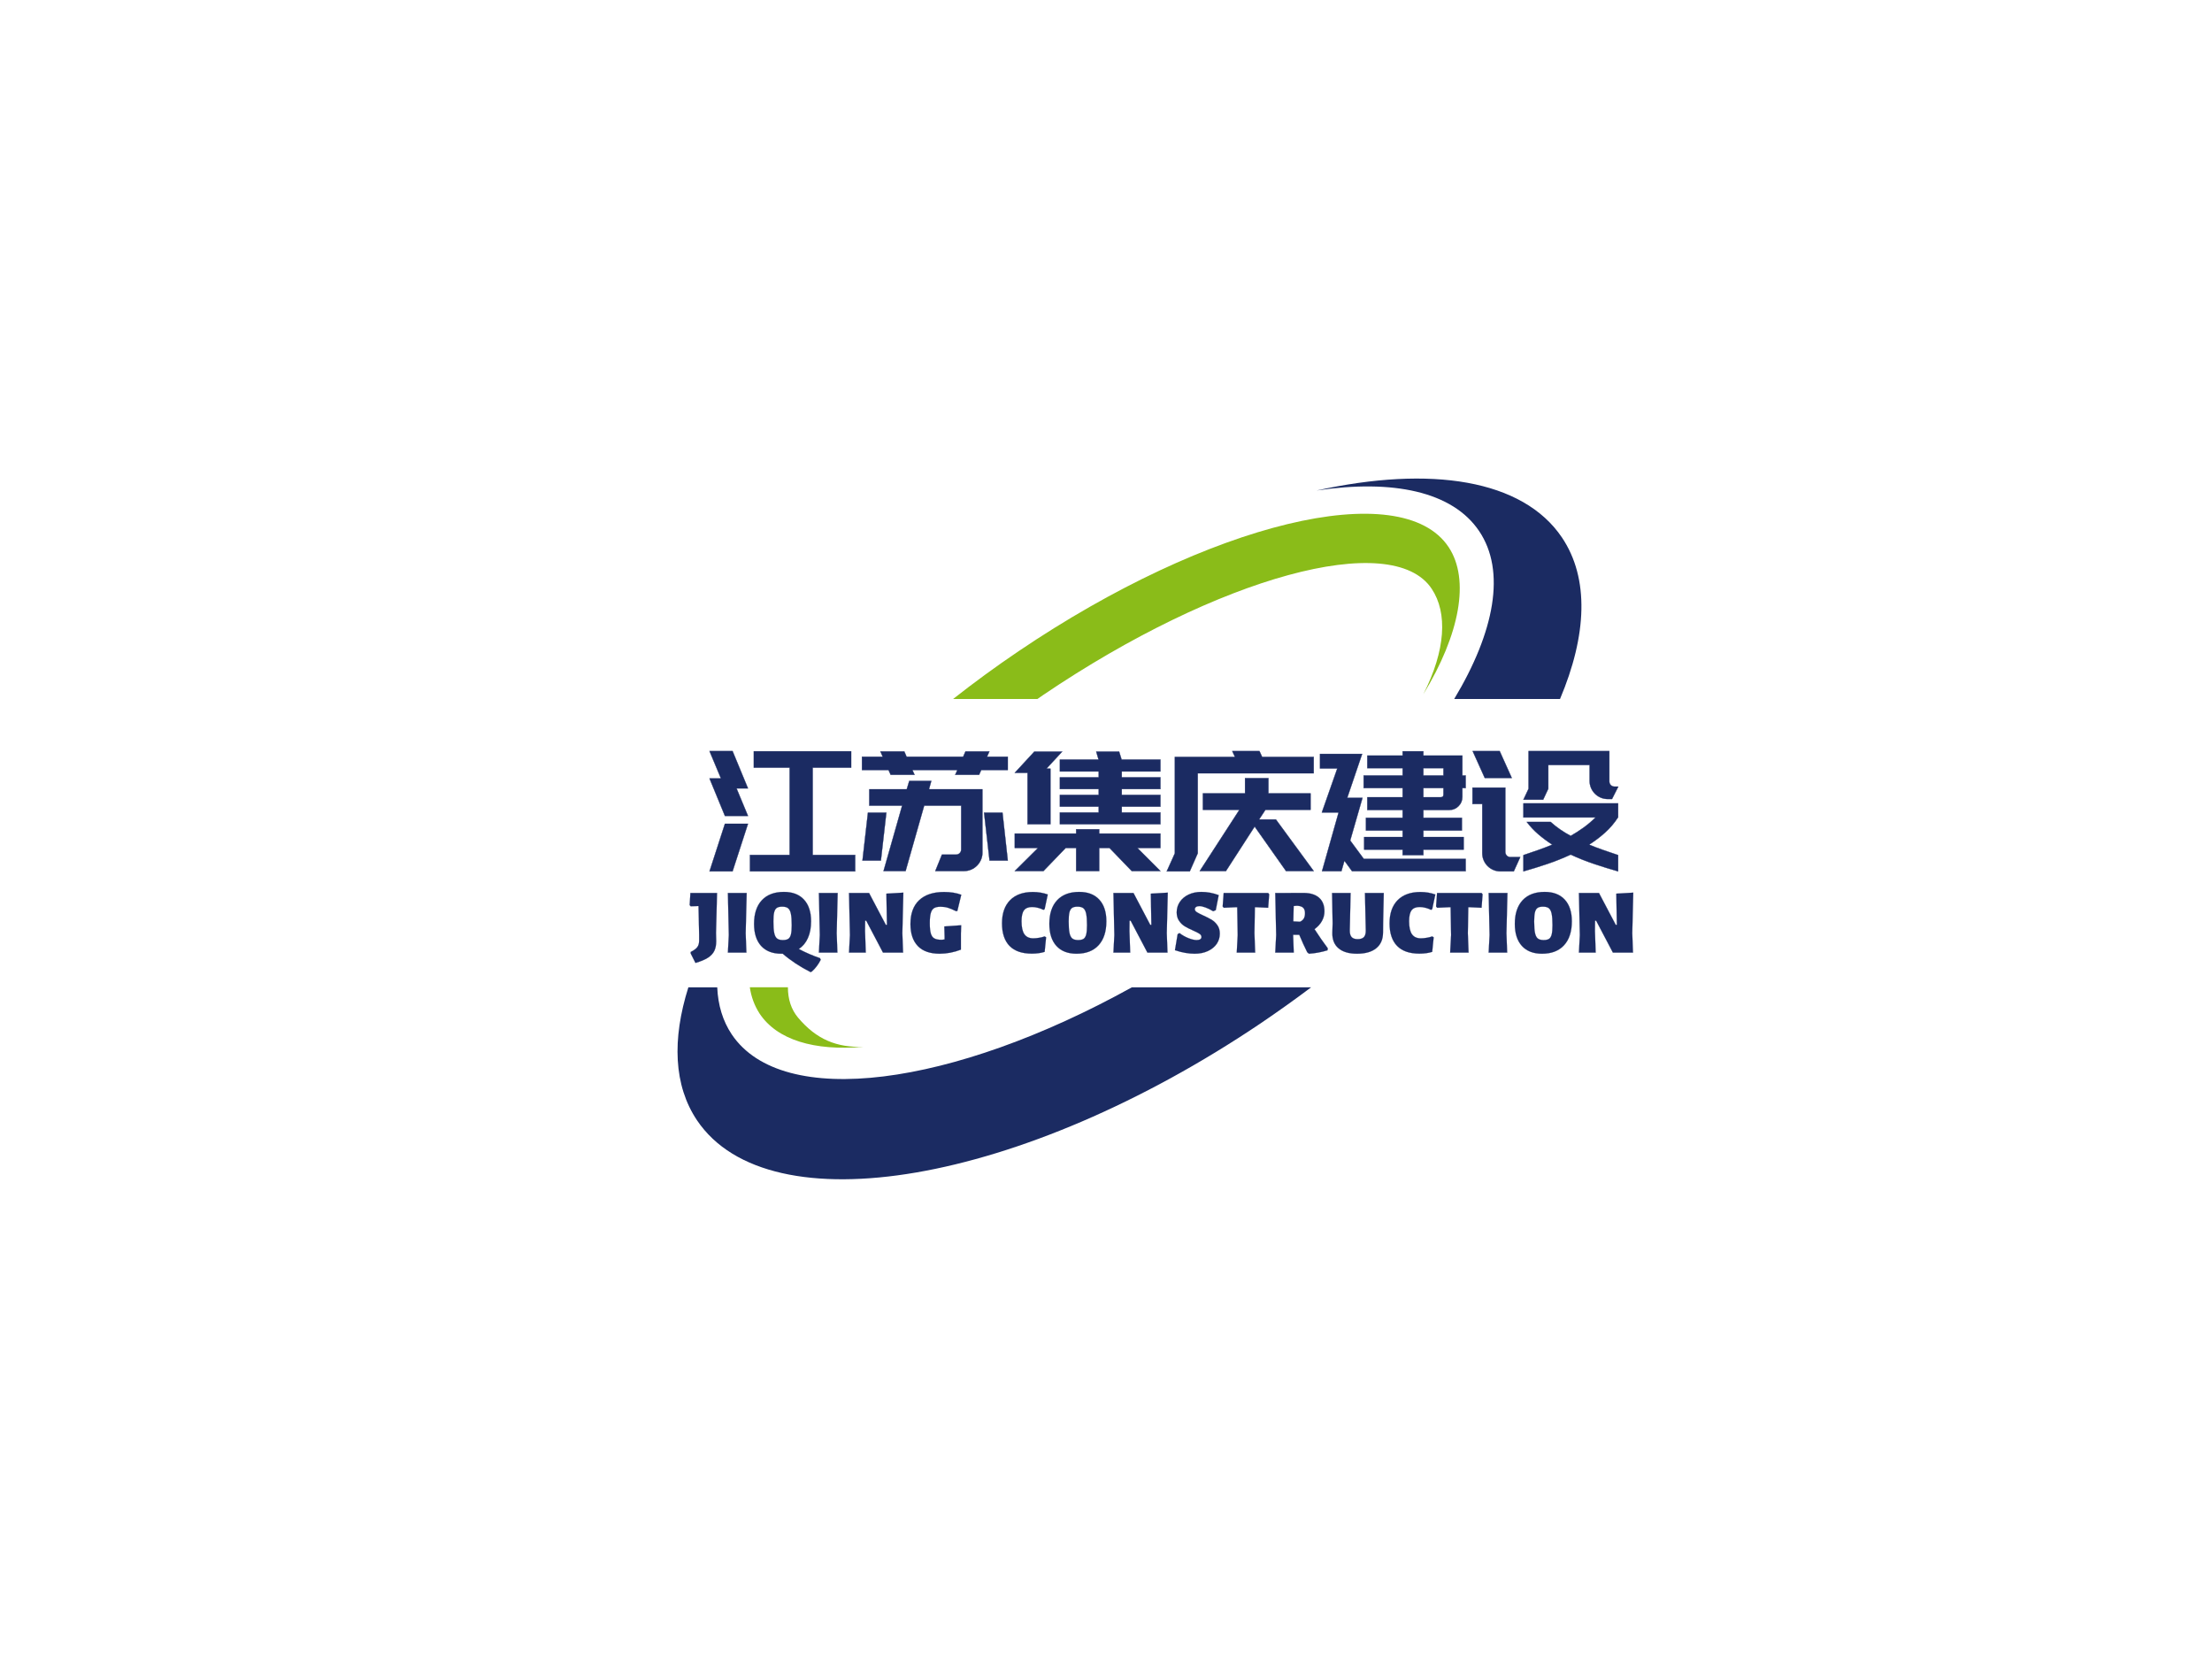
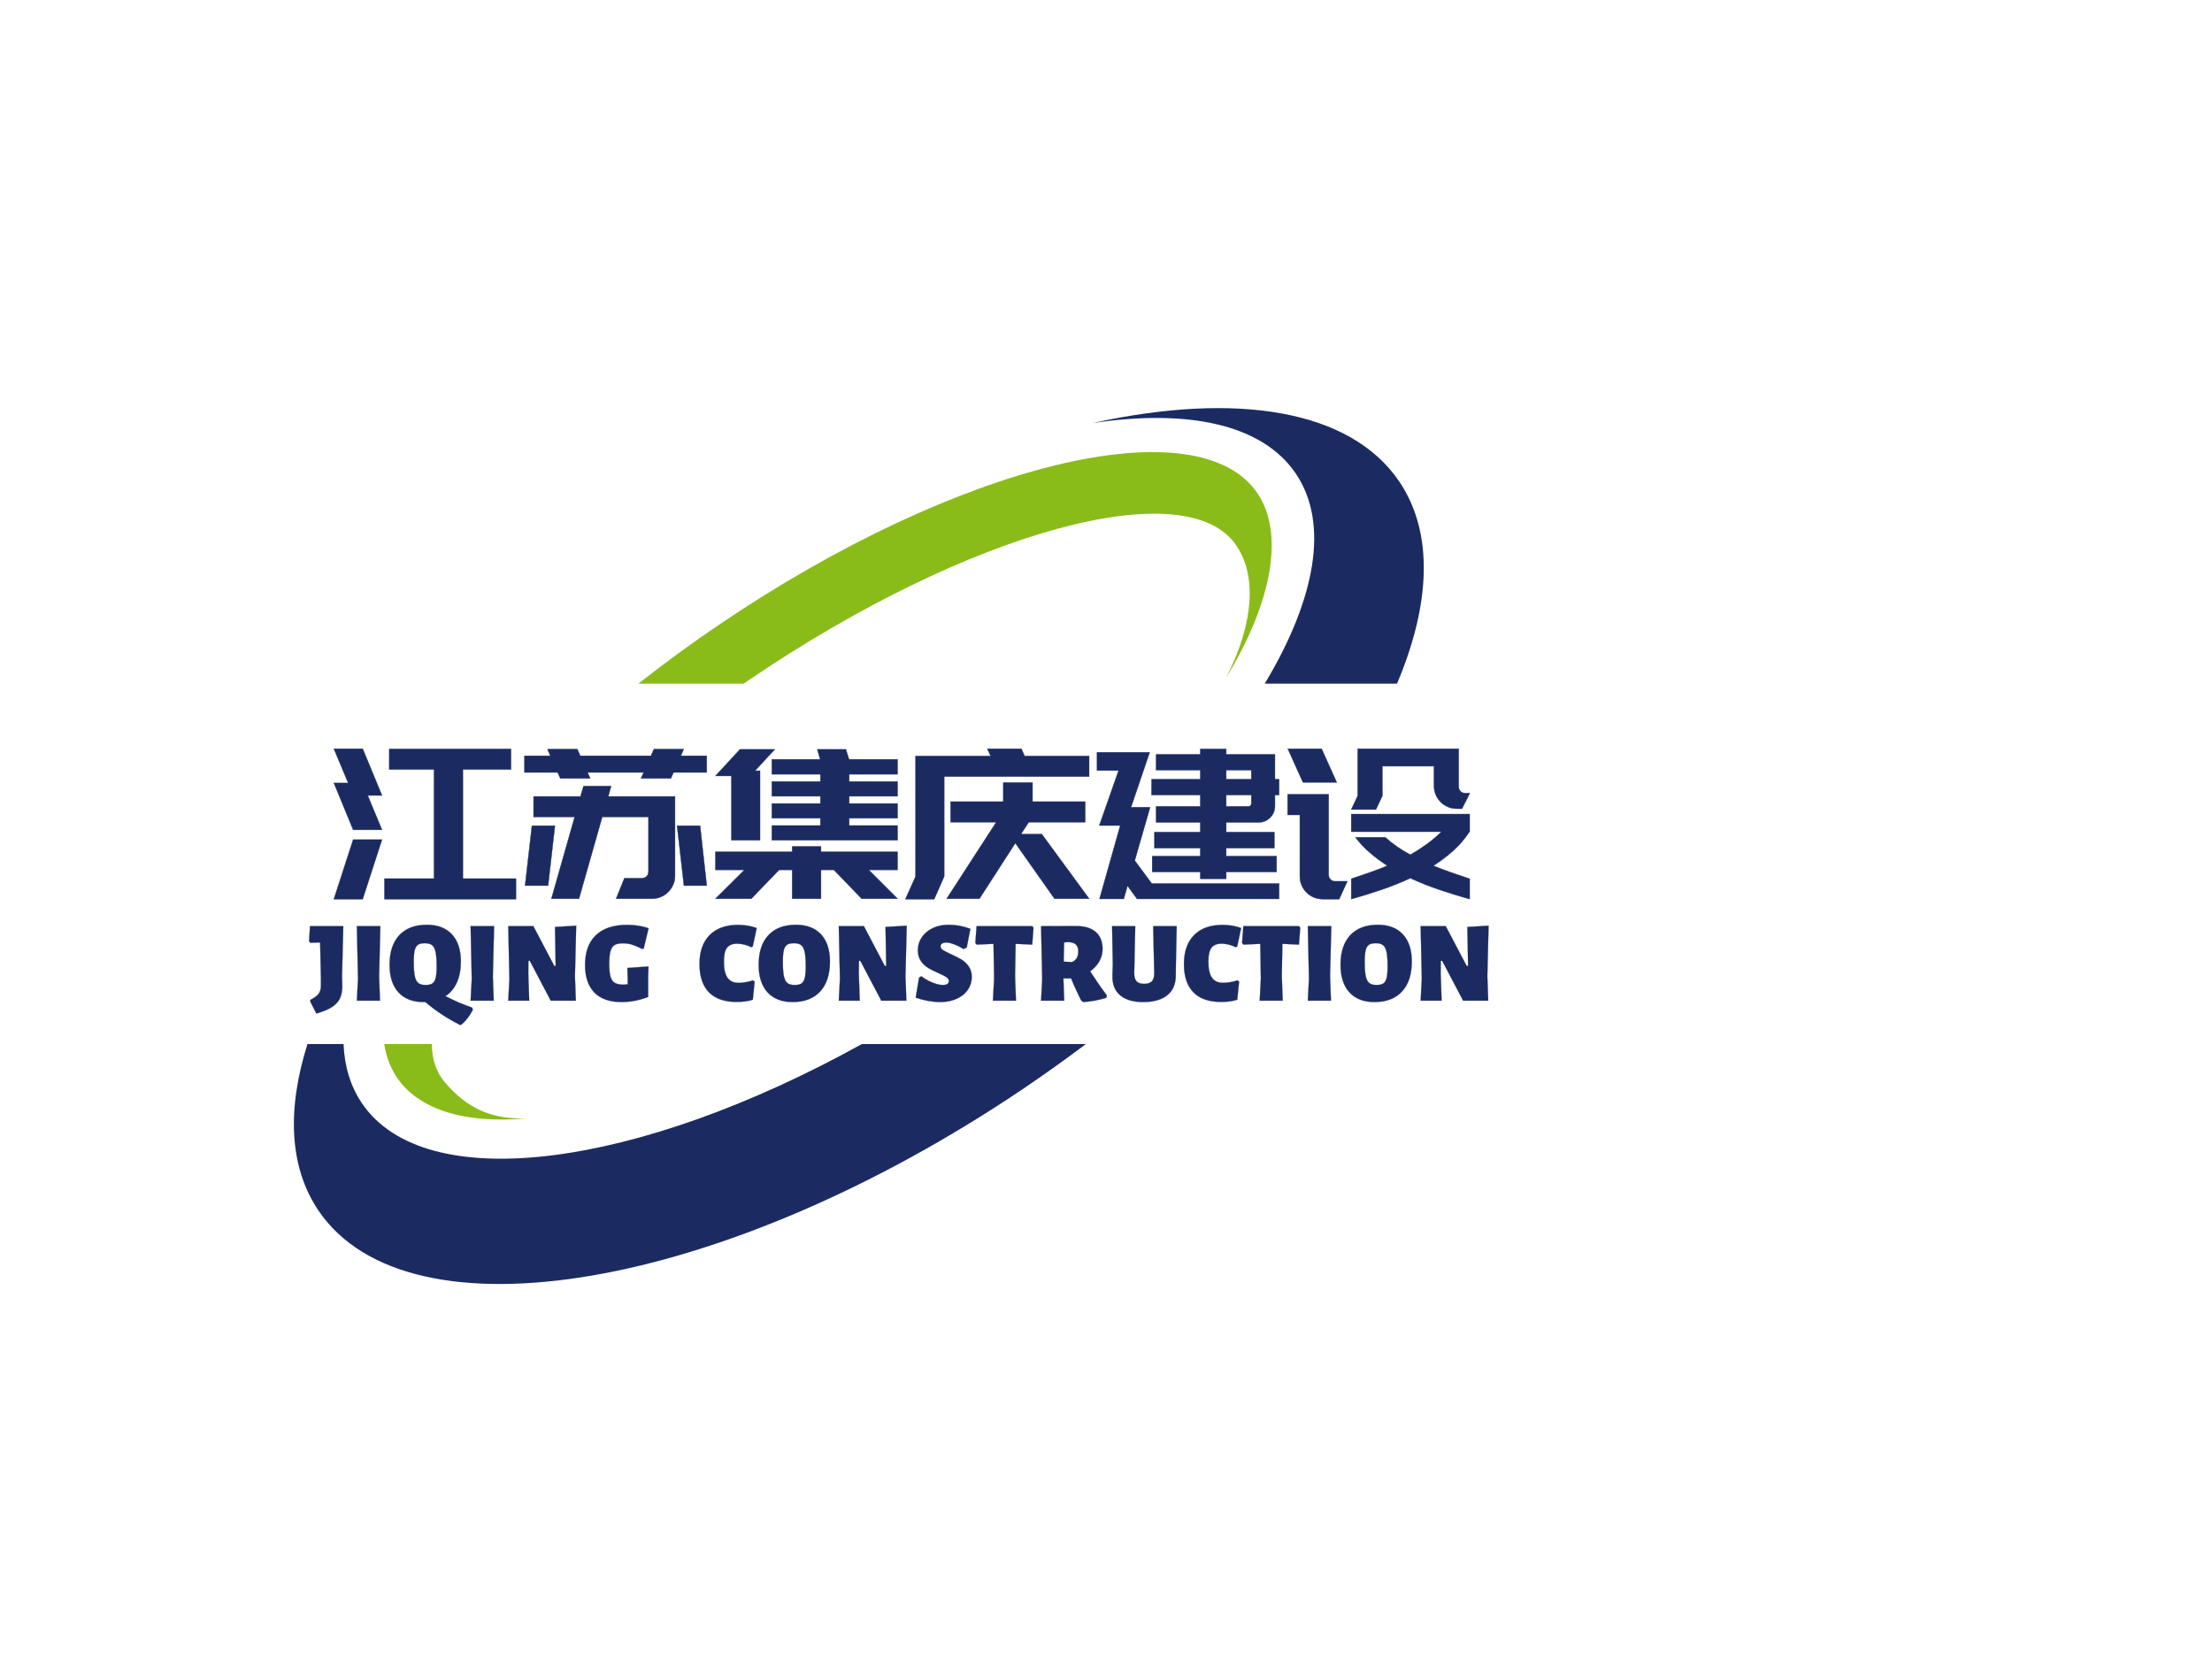
- <svg xmlns="http://www.w3.org/2000/svg" data-noselect="" viewBox="0 0 800 600" width="1600" height="1200" preserveAspectRatio="none" version="1.1" class="svg-canvas">
+ <svg xmlns="http://www.w3.org/2000/svg" data-noselect="" viewBox="160 60 640 470" width="1600" height="1200" preserveAspectRatio="xMidYMid meet" version="1.1" class="svg-canvas">
  <defs />
  <g id="shape_77YvjjyXks" transform="translate(245.0302,173.0837) rotate(0,163.4558,126.6947) scale(1,1)" filter="" style="opacity: 1;">
    <g>
      <svg version="1.1" id="mJ5IFLcjvz" x="0px" y="0px" width="326.912" height="253.389" viewBox="0 0 144.02 111.63" style="enable-background:new 0 0 144.02 111.63;" xml:space="preserve" class="style-removed" preserveAspectRatio="none" data-parent="shape_77YvjjyXks">
        <g>
          <path d="M72.39,81.06h28.56c-2.59,1.95-5.29,3.87-8.06,5.75c-38.06,25.63-78.25,32.55-89.78,15.44   c-3.72-5.54-4-12.89-1.38-21.19h4.6c0.12,2.83,0.88,5.36,2.32,7.51C16.73,100.57,43.8,96.9,72.39,81.06z" fill="#1B2B62" stroke-width="0" />
          <path d="M140.61,35.12h-16.86c6.46-10.75,8.26-20.4,3.97-26.76c-4.25-6.3-13.72-8.28-25.9-6.46   c18.18-4,32.85-1.78,39.1,7.49C145.3,15.91,144.9,24.97,140.61,35.12z" fill="#1B2B62" stroke-width="0" />
          <path d="M29.64,90.54c-7.87,0.69-13.79-1.11-16.57-5.31c-0.8-1.25-1.32-2.62-1.55-4.18h6.07   c0,1.9,0.52,3.52,1.61,4.83C22.17,89.41,25.41,90.67,29.64,90.54z" fill="#8ABC19" stroke-width="0" />
          <path d="M118.83,34.37c3.56-7.01,3.89-12.97,1.34-16.8c-6.3-9.52-34.02-1.95-61.89,16.9   c-0.31,0.21-0.63,0.42-0.94,0.65H43.91c3.29-2.59,6.78-5.15,10.44-7.62c30.34-20.52,61.01-27.93,68.52-16.57   C126.28,16.1,124.65,24.8,118.83,34.37z" fill="#8ABC19" stroke-width="0" />
        </g>
      </svg>
    </g>
  </g>
  <g id="shape_uGvBSskjSp" transform="translate(200.7929,214.6117) rotate(0,220.1495,120.409) scale(1,1)" filter="" style="opacity: 1;">
    <g>
      <svg version="1.1" width="506.919" height="240.818" viewBox="0 0 506.919 240.818">
        <g data-width="343.4927200000001" transform="translate(48.40311, 0)">
          <path d="M10.13-21.55L9.76-7.10L9.83-4.13Q9.83-2.03 9.13-0.60Q8.43 0.83 6.81 1.87Q5.20 2.90 2.33 3.73L2.33 3.73L0.60 0.30L0.60-0.23Q2.30-1.07 2.98-1.97Q3.66-2.86 3.66-4.33L3.66-4.33L3.66-6.43L3.43-16.85L0.60-16.75L0.23-17.19L0.50-21.55L10.13-21.55Z" transform="translate(0 129.909) " fill="rgb(27, 43, 98)" stroke="rgb(27, 43, 98)" stroke-width="0.056" data-glyph-w="12.058220000000002" data-glyph-h="39.97200000000001" data-glyph-ascender="29.979000000000006" data-glyph-descender="-9.993000000000002" />
          <path d="M8.79-21.55L8.43-7.00L8.69 0L2.00 0L2.33-6.33L2.00-21.55L8.79-21.55Z" transform="translate(12.05822 129.909) " fill="rgb(27, 43, 98)" stroke="rgb(27, 43, 98)" stroke-width="0.056" data-glyph-w="10.892370000000001" data-glyph-h="39.97200000000001" data-glyph-ascender="29.979000000000006" data-glyph-descender="-9.993000000000002" />
          <path d="M24.42 2.00L24.68 2.60Q23.38 5.16 21.48 6.83L21.48 6.83L21.02 7.06Q15.29 4.16 10.93 0.40L10.93 0.40L10.39 0.40Q5.70 0.40 3.13-2.41Q0.57-5.23 0.57-10.39L0.57-10.39Q0.57-15.92 3.38-18.94Q6.20-21.95 11.36-21.95L11.36-21.95Q16.06-21.95 18.62-19.17Q21.19-16.39 21.19-11.33L21.19-11.33Q21.19-7.83 20.05-5.28Q18.92-2.73 16.75-1.30L16.75-1.30Q20.65 0.73 24.42 2.00L24.42 2.00ZM7.56-11.29Q7.56-8.53 7.86-7.10Q8.16-5.66 8.88-5.10Q9.59-4.53 10.99-4.53L10.99-4.53Q12.29-4.53 12.96-4.98Q13.62-5.43 13.91-6.58Q14.19-7.73 14.19-9.89L14.19-9.89Q14.19-12.62 13.89-14.06Q13.59-15.49 12.87-16.06Q12.16-16.62 10.76-16.62L10.76-16.62Q9.46-16.62 8.79-16.17Q8.13-15.72 7.84-14.59Q7.56-13.46 7.56-11.29L7.56-11.29Z" transform="translate(22.95059 129.909) " fill="rgb(27, 43, 98)" stroke="rgb(27, 43, 98)" stroke-width="0.056" data-glyph-w="22.017910000000004" data-glyph-h="39.97200000000001" data-glyph-ascender="29.979000000000006" data-glyph-descender="-9.993000000000002" />
          <path d="M8.79-21.55L8.43-7.00L8.69 0L2.00 0L2.33-6.33L2.00-21.55L8.79-21.55Z" transform="translate(44.9685 129.909) " fill="rgb(27, 43, 98)" stroke="rgb(27, 43, 98)" stroke-width="0.056" data-glyph-w="10.892370000000001" data-glyph-h="39.97200000000001" data-glyph-ascender="29.979000000000006" data-glyph-descender="-9.993000000000002" />
          <path d="M21.65-21.68L21.29-7.03L21.55 0L14.29 0L8.23-11.53L7.83-11.53L7.79-7.79L8.06 0L2.00 0L2.33-6.33L2.00-21.55L9.26-21.55L15.32-10.03L15.72-10.03L15.52-21.32L21.65-21.68Z" transform="translate(55.86087 129.909) " fill="rgb(27, 43, 98)" stroke="rgb(27, 43, 98)" stroke-width="0.056" data-glyph-w="23.650100000000005" data-glyph-h="39.97200000000001" data-glyph-ascender="29.979000000000006" data-glyph-descender="-9.993000000000002" />
          <path d="M12.72-21.92Q16.32-21.92 18.95-20.92L18.95-20.92L17.52-15.02L16.99-15.02Q15.32-15.86 14.11-16.22Q12.89-16.59 11.46-16.59L11.46-16.59Q9.93-16.59 9.11-16.09Q8.29-15.59 7.93-14.32Q7.56-13.06 7.56-10.66L7.56-10.66Q7.56-8.23 7.93-6.95Q8.29-5.66 9.18-5.15Q10.06-4.63 11.73-4.63L11.73-4.63Q12.19-4.63 12.92-4.76L12.92-4.76L12.92-5.83L12.82-9.46L18.92-9.89L18.82-6.96L18.82-1.07Q14.96 0.40 11.13 0.40L11.13 0.40Q5.90 0.40 3.23-2.38Q0.57-5.16 0.57-10.33L0.57-10.33Q0.57-15.99 3.71-18.95Q6.86-21.92 12.72-21.92L12.72-21.92Z" transform="translate(79.51097 129.909) " fill="rgb(27, 43, 98)" stroke="rgb(27, 43, 98)" stroke-width="0.056" data-glyph-w="19.852760000000004" data-glyph-h="39.97200000000001" data-glyph-ascender="29.979000000000006" data-glyph-descender="-9.993000000000002" />
          <path d="" transform="translate(99.36373 129.909) " fill="rgb(27, 43, 98)" stroke="rgb(27, 43, 98)" stroke-width="0.056" data-glyph-w="13.257380000000003" data-glyph-h="33.31000000000001" data-glyph-ascender="29.312800000000006" data-glyph-descender="-3.9972000000000008" />
          <path d="M11.73-21.92Q14.59-21.92 17.12-21.02L17.12-21.02L15.99-15.72L15.56-15.46Q14.69-15.92 13.56-16.21Q12.42-16.49 11.46-16.49L11.46-16.49Q9.43-16.49 8.53-15.31Q7.63-14.12 7.63-11.36L7.63-11.36Q7.63-8.13 8.66-6.65Q9.69-5.16 11.89-5.16L11.89-5.16Q12.82-5.16 13.97-5.35Q15.12-5.53 15.99-5.86L15.99-5.86L16.52-5.53L15.99-0.27Q13.99 0.37 11.36 0.37L11.36 0.37Q6.00 0.37 3.28-2.43Q0.57-5.23 0.57-10.59L0.57-10.59Q0.57-15.99 3.48-18.95Q6.40-21.92 11.73-21.92L11.73-21.92Z" transform="translate(112.6211 129.909) " fill="rgb(27, 43, 98)" stroke="rgb(27, 43, 98)" stroke-width="0.056" data-glyph-w="17.121340000000004" data-glyph-h="39.97200000000001" data-glyph-ascender="29.979000000000006" data-glyph-descender="-9.993000000000002" />
          <path d="M11.36-21.95Q16.06-21.95 18.62-19.17Q21.19-16.39 21.19-11.33L21.19-11.33Q21.19-5.73 18.37-2.66Q15.56 0.40 10.39 0.40L10.39 0.40Q5.70 0.40 3.13-2.41Q0.57-5.23 0.57-10.39L0.57-10.39Q0.57-15.92 3.38-18.94Q6.20-21.95 11.36-21.95L11.36-21.95ZM10.76-16.62Q9.46-16.62 8.79-16.17Q8.13-15.72 7.84-14.59Q7.56-13.46 7.56-11.29L7.56-11.29Q7.56-8.53 7.86-7.10Q8.16-5.66 8.88-5.10Q9.59-4.53 10.99-4.53L10.99-4.53Q12.29-4.53 12.96-4.98Q13.62-5.43 13.91-6.58Q14.19-7.73 14.19-9.89L14.19-9.89Q14.19-12.62 13.89-14.06Q13.59-15.49 12.87-16.06Q12.16-16.62 10.76-16.62L10.76-16.62Z" transform="translate(129.7425 129.909) " fill="rgb(27, 43, 98)" stroke="rgb(27, 43, 98)" stroke-width="0.056" data-glyph-w="21.751430000000003" data-glyph-h="39.97200000000001" data-glyph-ascender="29.979000000000006" data-glyph-descender="-9.993000000000002" />
          <path d="M21.65-21.68L21.29-7.03L21.55 0L14.29 0L8.23-11.53L7.83-11.53L7.79-7.79L8.06 0L2.00 0L2.33-6.33L2.00-21.55L9.26-21.55L15.32-10.03L15.72-10.03L15.52-21.32L21.65-21.68Z" transform="translate(151.4939 129.909) " fill="rgb(27, 43, 98)" stroke="rgb(27, 43, 98)" stroke-width="0.056" data-glyph-w="23.650100000000005" data-glyph-h="39.97200000000001" data-glyph-ascender="29.979000000000006" data-glyph-descender="-9.993000000000002" />
          <path d="M10.16-21.95Q13.32-21.95 16.42-20.79L16.42-20.79L15.36-15.36L14.42-14.96Q13.02-15.82 11.66-16.32Q10.29-16.82 9.46-16.82L9.46-16.82Q8.69-16.82 8.24-16.52Q7.79-16.22 7.79-15.72L7.79-15.72Q7.79-15.09 8.48-14.64Q9.16-14.19 10.76-13.46L10.76-13.46Q12.62-12.62 13.82-11.91Q15.02-11.19 15.92-9.94Q16.82-8.69 16.82-6.86L16.82-6.86Q16.82-4.83 15.71-3.18Q14.59-1.53 12.52-0.57Q10.46 0.40 7.73 0.40L7.73 0.40Q4.33 0.40 0.60-0.87L0.60-0.87L1.57-6.66L2.23-7.06Q3.76-5.90 5.51-5.21Q7.26-4.53 8.43-4.53L8.43-4.53Q9.36-4.53 9.78-4.85Q10.19-5.16 10.19-5.63L10.19-5.63Q10.19-6.33 9.48-6.81Q8.76-7.29 7.16-7.99L7.16-7.99Q5.33-8.79 4.15-9.51Q2.96-10.23 2.10-11.48Q1.23-12.72 1.23-14.56L1.23-14.56Q1.23-16.66 2.37-18.34Q3.50-20.02 5.53-20.99Q7.56-21.95 10.16-21.95L10.16-21.95Z" transform="translate(175.144 129.909) " fill="rgb(27, 43, 98)" stroke="rgb(27, 43, 98)" stroke-width="0.056" data-glyph-w="17.587680000000002" data-glyph-h="39.97200000000001" data-glyph-ascender="29.979000000000006" data-glyph-descender="-9.993000000000002" />
          <path d="M16.72-21.55L17.09-21.09L16.72-16.22L12.32-16.42L11.92-16.42L11.76-7.00L12.02 0L5.36 0L5.70-6.33L5.53-16.42L5.10-16.42L0.67-16.22L0.27-16.69L0.63-21.55L16.72-21.55Z" transform="translate(192.7317 129.909) " fill="rgb(27, 43, 98)" stroke="rgb(27, 43, 98)" stroke-width="0.056" data-glyph-w="17.287890000000004" data-glyph-h="39.97200000000001" data-glyph-ascender="29.979000000000006" data-glyph-descender="-9.993000000000002" />
          <path d="M16.19-8.49Q18.59-4.76 20.99-1.57L20.99-1.57L20.89-0.83Q17.49 0.20 14.19 0.40L14.19 0.40L13.56-0.13L13.16-0.97Q12.89-1.50 12.09-3.21Q11.29-4.93 10.69-6.43L10.69-6.43L8.46-6.43L8.69 0L2.00 0L2.33-6.33L2.00-21.55L12.22-21.58Q15.86-21.58 17.82-19.87Q19.79-18.15 19.79-14.92L19.79-14.92Q19.79-13.02 18.84-11.36Q17.89-9.69 16.19-8.49L16.19-8.49ZM12.76-14.26Q12.76-15.59 12.07-16.24Q11.39-16.89 9.86-16.95L9.86-16.95L8.66-16.85L8.53-11.29L10.96-11.16Q11.89-11.59 12.32-12.32Q12.76-13.06 12.76-14.26L12.76-14.26Z" transform="translate(210.0196 129.909) " fill="rgb(27, 43, 98)" stroke="rgb(27, 43, 98)" stroke-width="0.056" data-glyph-w="21.018610000000002" data-glyph-h="39.97200000000001" data-glyph-ascender="29.979000000000006" data-glyph-descender="-9.993000000000002" />
          <path d="M20.22-21.55L19.99-10.63L19.95-7.19Q19.92-3.53 17.49-1.57Q15.06 0.40 10.53 0.40L10.53 0.40Q6.16 0.40 3.85-1.57Q1.53-3.53 1.63-7.19L1.63-7.19L1.73-10.63L1.53-21.55L8.23-21.55L7.93-8.09Q7.89-6.40 8.58-5.63Q9.26-4.86 10.79-4.86L10.79-4.86Q12.36-4.86 13.06-5.63Q13.76-6.40 13.72-8.09L13.72-8.09L13.42-21.55L20.22-21.55Z" transform="translate(231.0382 129.909) " fill="rgb(27, 43, 98)" stroke="rgb(27, 43, 98)" stroke-width="0.056" data-glyph-w="21.751430000000003" data-glyph-h="39.97200000000001" data-glyph-ascender="29.979000000000006" data-glyph-descender="-9.993000000000002" />
          <path d="M11.73-21.92Q14.59-21.92 17.12-21.02L17.12-21.02L15.99-15.72L15.56-15.46Q14.69-15.92 13.56-16.21Q12.42-16.49 11.46-16.49L11.46-16.49Q9.43-16.49 8.53-15.31Q7.63-14.12 7.63-11.36L7.63-11.36Q7.63-8.13 8.66-6.65Q9.69-5.16 11.89-5.16L11.89-5.16Q12.82-5.16 13.97-5.35Q15.12-5.53 15.99-5.86L15.99-5.86L16.52-5.53L15.99-0.27Q13.99 0.37 11.36 0.37L11.36 0.37Q6.00 0.37 3.28-2.43Q0.57-5.23 0.57-10.59L0.57-10.59Q0.57-15.99 3.48-18.95Q6.40-21.92 11.73-21.92L11.73-21.92Z" transform="translate(252.7896 129.909) " fill="rgb(27, 43, 98)" stroke="rgb(27, 43, 98)" stroke-width="0.056" data-glyph-w="17.121340000000004" data-glyph-h="39.97200000000001" data-glyph-ascender="29.979000000000006" data-glyph-descender="-9.993000000000002" />
          <path d="M16.72-21.55L17.09-21.09L16.72-16.22L12.32-16.42L11.92-16.42L11.76-7.00L12.02 0L5.36 0L5.70-6.33L5.53-16.42L5.10-16.42L0.67-16.22L0.27-16.69L0.63-21.55L16.72-21.55Z" transform="translate(269.9109 129.909) " fill="rgb(27, 43, 98)" stroke="rgb(27, 43, 98)" stroke-width="0.056" data-glyph-w="17.287890000000004" data-glyph-h="39.97200000000001" data-glyph-ascender="29.979000000000006" data-glyph-descender="-9.993000000000002" />
          <path d="M8.79-21.55L8.43-7.00L8.69 0L2.00 0L2.33-6.33L2.00-21.55L8.79-21.55Z" transform="translate(287.1988 129.909) " fill="rgb(27, 43, 98)" stroke="rgb(27, 43, 98)" stroke-width="0.056" data-glyph-w="10.892370000000001" data-glyph-h="39.97200000000001" data-glyph-ascender="29.979000000000006" data-glyph-descender="-9.993000000000002" />
          <path d="M11.36-21.95Q16.06-21.95 18.62-19.17Q21.19-16.39 21.19-11.33L21.19-11.33Q21.19-5.73 18.37-2.66Q15.56 0.40 10.39 0.40L10.39 0.40Q5.70 0.40 3.13-2.41Q0.57-5.23 0.57-10.39L0.57-10.39Q0.57-15.92 3.38-18.94Q6.20-21.95 11.36-21.95L11.36-21.95ZM10.76-16.62Q9.46-16.62 8.79-16.17Q8.13-15.72 7.84-14.59Q7.56-13.46 7.56-11.29L7.56-11.29Q7.56-8.53 7.86-7.10Q8.16-5.66 8.88-5.10Q9.59-4.53 10.99-4.53L10.99-4.53Q12.29-4.53 12.96-4.98Q13.62-5.43 13.91-6.58Q14.19-7.73 14.19-9.89L14.19-9.89Q14.19-12.62 13.89-14.06Q13.59-15.49 12.87-16.06Q12.16-16.62 10.76-16.62L10.76-16.62Z" transform="translate(298.0912 129.909) " fill="rgb(27, 43, 98)" stroke="rgb(27, 43, 98)" stroke-width="0.056" data-glyph-w="21.751430000000003" data-glyph-h="39.97200000000001" data-glyph-ascender="29.979000000000006" data-glyph-descender="-9.993000000000002" />
          <path d="M21.65-21.68L21.29-7.03L21.55 0L14.29 0L8.23-11.53L7.83-11.53L7.79-7.79L8.06 0L2.00 0L2.33-6.33L2.00-21.55L9.26-21.55L15.32-10.03L15.72-10.03L15.52-21.32L21.65-21.68Z" transform="translate(319.8426 129.909) " fill="rgb(27, 43, 98)" stroke="rgb(27, 43, 98)" stroke-width="0.056" data-glyph-w="23.650100000000005" data-glyph-h="39.97200000000001" data-glyph-ascender="29.979000000000006" data-glyph-descender="-9.993000000000002" />
        </g>
      </svg>
    </g>
  </g>
  <g id="shape_jBIFBYVmaj" transform="translate(183.6931,78.0207) rotate(0,237.2493,216) scale(1,1)" filter="" style="opacity: 1;">
    <g>
      <svg version="1.1" width="594.499" height="432" viewBox="0 0 594.499 432">
        <g data-width="331.2" transform="translate(71.64926, 0)">
          <path d="M15.90-5.82L30.24-5.82L30.24-37.38L17.28-37.38L17.28-43.32L52.50-43.32L52.50-37.38L38.58-37.38L38.58-5.82L53.94-5.82L53.94 0.12L15.90 0.12L15.90-5.82ZM9.60 0.12L1.26 0.12L6.84-17.10L15.18-17.10L9.60 0.12ZM6.84-19.92L1.26-33.48L5.40-33.48L1.26-43.38L9.60-43.38L15.18-29.88L11.04-29.88L15.18-19.92L6.84-19.92Z" transform="translate(0 237) " fill="rgb(27, 43, 98)" stroke="rgb(27, 43, 98)" stroke-width="0.1" data-glyph-w="55.199999999999996" data-glyph-h="60" data-glyph-ascender="51.54" data-glyph-descender="-8.459999999999999" />
          <path d="M3.36-21.12L10.02-21.12L8.04-3.78L1.38-3.78L3.36-21.12ZM52.02-21.12L53.94-3.78L47.34-3.78L45.36-21.12L52.02-21.12ZM53.94-41.34L53.94-36.54L44.34-36.54L43.56-34.80L34.92-34.80L35.70-36.54L19.44-36.54L20.22-34.80L11.58-34.80L10.80-36.54L1.20-36.54L1.20-41.34L8.70-41.34L7.86-43.26L16.50-43.26L17.34-41.34L37.80-41.34L38.64-43.26L47.28-43.26L46.44-41.34L53.94-41.34ZM37.08-23.64L23.70-23.64L16.98 0L9 0L15.72-23.64L3.84-23.64L3.84-29.58L17.40-29.58L18.30-32.58L26.28-32.58L25.44-29.58L44.76-29.58L44.76-6.60Q44.76-5.22 44.22-4.02Q43.68-2.82 42.78-1.92Q41.88-1.02 40.68-0.51Q39.48 0 38.16 0L38.16 0L27.72 0L30.12-5.94L35.16-5.94Q36-5.94 36.54-6.48Q37.08-7.02 37.08-7.80L37.08-7.80L37.08-23.64Z" transform="translate(55.2 237) " fill="rgb(27, 43, 98)" stroke="rgb(27, 43, 98)" stroke-width="0.1" data-glyph-w="55.199999999999996" data-glyph-h="60" data-glyph-ascender="51.54" data-glyph-descender="-8.459999999999999" />
          <path d="M8.34-43.20L18.42-43.20L12.72-37.02L14.16-37.02L14.16-16.92L5.88-16.92L5.88-35.52L1.26-35.52L8.34-43.20ZM39-43.20L39.90-40.32L53.94-40.32L53.94-36L39.96-36L39.96-33.90L53.94-33.90L53.94-29.64L39.96-29.64L39.96-27.54L53.94-27.54L53.94-23.28L39.96-23.28L39.96-21.18L53.94-21.18L53.94-16.92L17.58-16.92L17.58-21.18L31.62-21.18L31.62-23.28L17.58-23.28L17.58-27.54L31.62-27.54L31.62-29.64L17.58-29.64L17.58-33.90L31.62-33.90L31.62-36L17.58-36L17.58-40.32L31.56-40.32L30.72-43.20L39-43.20ZM31.80-15.12L31.80-13.56L53.94-13.56L53.94-8.34L45.60-8.34L53.94 0L43.56 0L35.52-8.34L31.80-8.34L31.80 0L23.46 0L23.46-8.34L19.68-8.34L11.64 0L1.26 0L9.66-8.34L1.26-8.34L1.26-13.56L23.46-13.56L23.46-15.12L31.80-15.12Z" transform="translate(110.4 237) " fill="rgb(27, 43, 98)" stroke="rgb(27, 43, 98)" stroke-width="0.1" data-glyph-w="55.199999999999996" data-glyph-h="60" data-glyph-ascender="51.54" data-glyph-descender="-8.459999999999999" />
          <path d="M22.44 0L12.96 0L27.30-22.14L14.10-22.14L14.10-28.08L29.34-28.08L29.34-33.60L37.80-33.60L37.80-28.08L53.04-28.08L53.04-22.14L36.72-22.14L34.44-18.66L40.50-18.66L54.18 0L44.16 0L32.82-16.08L22.44 0ZM12.24-6.42L9.36 0.12L1.02 0.12L3.96-6.42L3.96-41.28L25.68-41.28L24.72-43.38L34.56-43.38L35.52-41.28L54.18-41.28L54.18-35.34L12.24-35.34L12.24-6.42Z" transform="translate(165.6 237) " fill="rgb(27, 43, 98)" stroke="rgb(27, 43, 98)" stroke-width="0.1" data-glyph-w="55.199999999999996" data-glyph-h="60" data-glyph-ascender="51.54" data-glyph-descender="-8.459999999999999" />
          <path d="M48.06-22.08L38.64-22.08L38.64-19.26L52.56-19.26L52.56-14.64L38.64-14.64L38.64-12.30L53.22-12.30L53.22-7.74L38.64-7.74L38.64-5.76L31.14-5.76L31.14-7.74L17.22-7.74L17.22-12.30L31.14-12.30L31.14-14.64L17.88-14.64L17.88-19.26L31.14-19.26L31.14-22.08L18.36-22.08L18.36-26.70L31.14-26.70L31.14-30L17.04-30L17.04-34.56L31.14-34.56L31.14-37.20L18.36-37.20L18.36-41.76L31.14-41.76L31.14-43.32L38.64-43.32L38.64-41.76L45.90-41.76L49.32-41.76L52.74-41.76L52.74-34.56L53.94-34.56L53.94-30L52.74-30L52.74-26.82Q52.74-24.84 51.36-23.46Q49.98-22.08 48.06-22.08L48.06-22.08ZM38.64-37.20L38.64-34.56L45.90-34.56L45.90-37.20L38.64-37.20ZM38.64-30L38.64-26.70L44.94-26.70Q45.90-26.70 45.90-27.66L45.90-27.66L45.90-30L38.64-30ZM1.92-21.18L7.50-37.08L1.26-37.08L1.26-42.36L16.50-42.36L11.10-26.46L15.96-26.46L16.62-26.46L12.18-11.04L17.10-4.38L53.94-4.38L53.94 0.06L12.84 0.06L10.08-3.72L9 0.06L1.98 0.06L7.98-21.18L1.92-21.18Z" transform="translate(220.8 237) " fill="rgb(27, 43, 98)" stroke="rgb(27, 43, 98)" stroke-width="0.1" data-glyph-w="55.199999999999996" data-glyph-h="60" data-glyph-ascender="51.54" data-glyph-descender="-8.459999999999999" />
          <path d="M5.64-33.66L1.26-43.38L11.04-43.38L15.42-33.66L5.64-33.66ZM1.20-24.24L1.20-30.18L4.74-30.18L12.90-30.18L13.08-30.18L13.08-6.96Q13.08-6.12 13.62-5.58Q14.16-5.04 14.94-5.04L14.94-5.04L18.48-5.04L16.14 0.12L11.34 0.12Q9.96 0.12 8.76-0.39Q7.56-0.90 6.66-1.80Q5.76-2.70 5.25-3.90Q4.74-5.10 4.74-6.48L4.74-6.48L4.74-24.24L1.20-24.24ZM53.88-19.38L53.82-19.38Q51.84-16.32 49.17-13.92Q46.50-11.52 43.38-9.54L43.38-9.54Q45.84-8.52 48.42-7.62Q51-6.72 53.88-5.76L53.88-5.76L53.88 0.12Q49.62-1.08 45.24-2.55Q40.86-4.02 36.72-5.94L36.72-5.94Q32.58-4.02 28.23-2.55Q23.88-1.08 19.62 0.12L19.62 0.12L19.62-5.76Q22.50-6.72 25.05-7.62Q27.60-8.52 30.06-9.54L30.06-9.54Q27.36-11.28 25.02-13.29Q22.68-15.30 20.82-17.76L20.82-17.76L29.46-17.76Q31.20-16.20 33-14.97Q34.80-13.74 36.72-12.72L36.72-12.72Q39.06-14.04 41.31-15.66Q43.56-17.28 45.72-19.38L45.72-19.38L19.62-19.38L19.62-24.48L53.88-24.48L53.88-21.24L53.88-19.38ZM52.56-30.54L53.94-30.54L51.66-26.04L50.16-26.04Q48.78-26.04 47.58-26.55Q46.38-27.06 45.48-27.96Q44.58-28.86 44.07-30.06Q43.56-31.26 43.56-32.64L43.56-32.64L43.56-38.34L28.62-38.34L28.62-29.76L26.76-25.80L19.62-25.80L21.48-29.76L21.48-43.38L28.62-43.38L50.70-43.38L50.70-41.58L50.70-32.40Q50.70-31.62 51.24-31.08Q51.78-30.54 52.56-30.54L52.56-30.54Z" transform="translate(276 237) " fill="rgb(27, 43, 98)" stroke="rgb(27, 43, 98)" stroke-width="0.1" data-glyph-w="55.199999999999996" data-glyph-h="60" data-glyph-ascender="51.54" data-glyph-descender="-8.459999999999999" />
        </g>
      </svg>
    </g>
  </g>
</svg>
